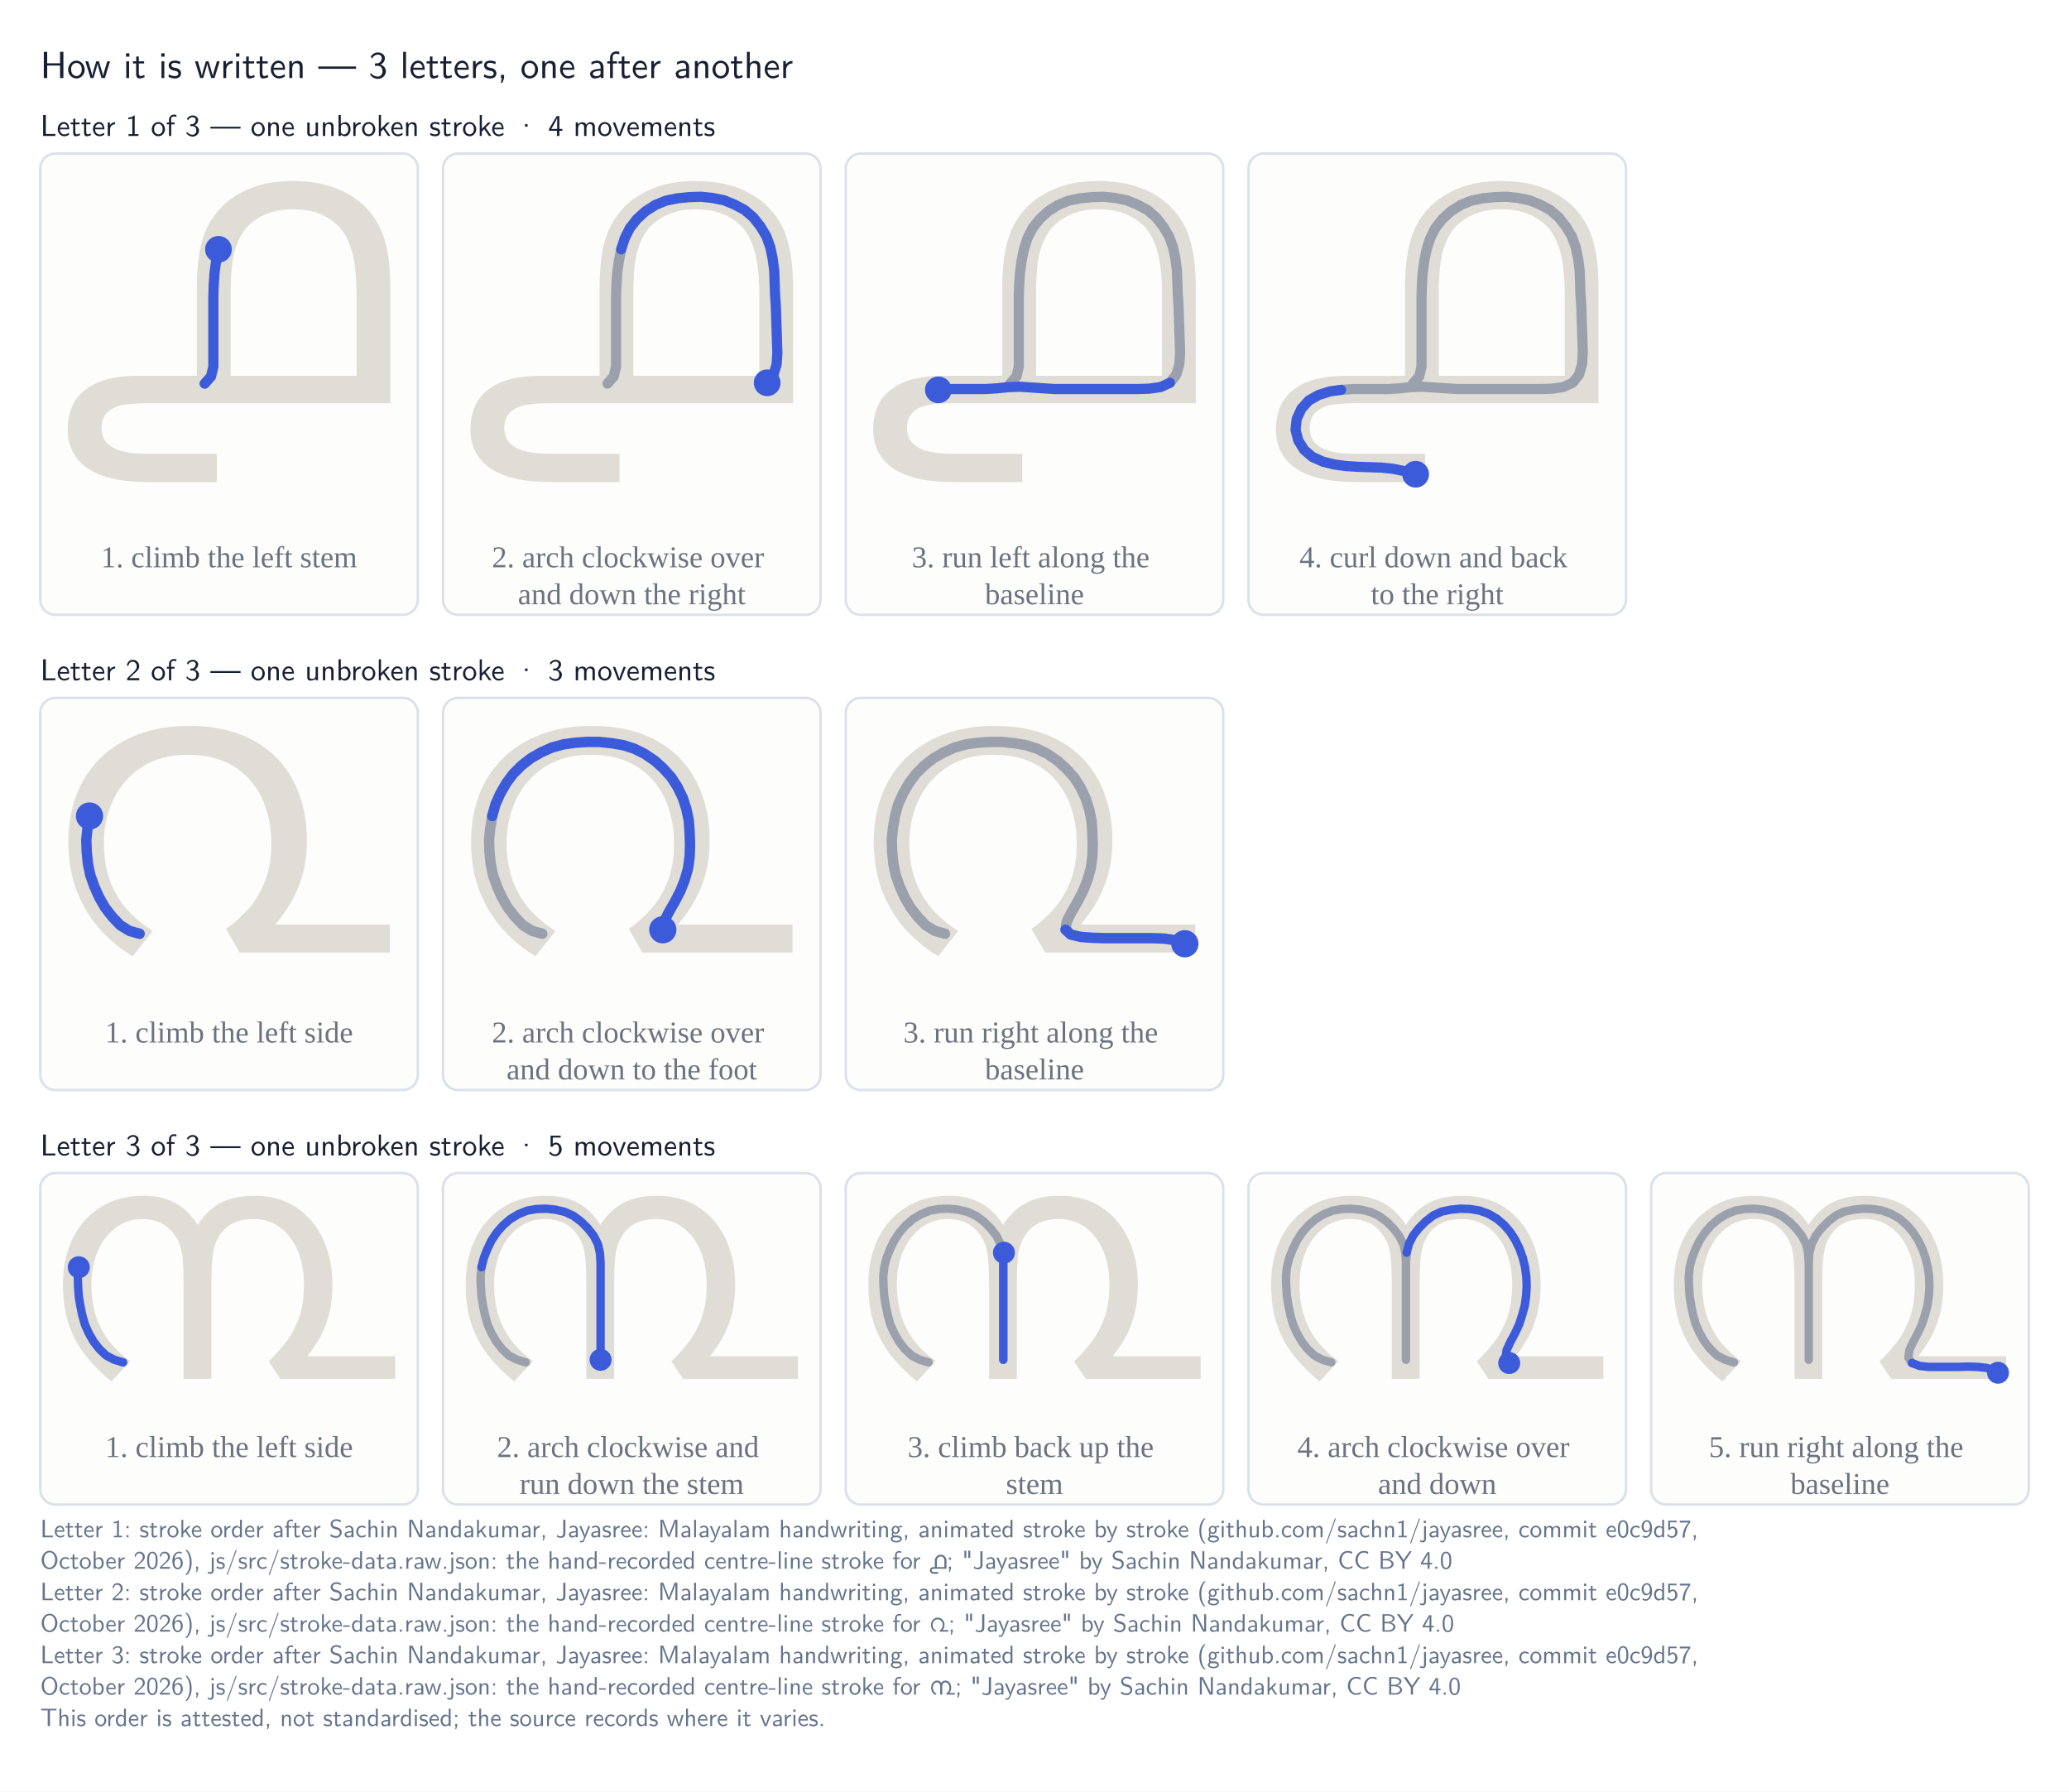
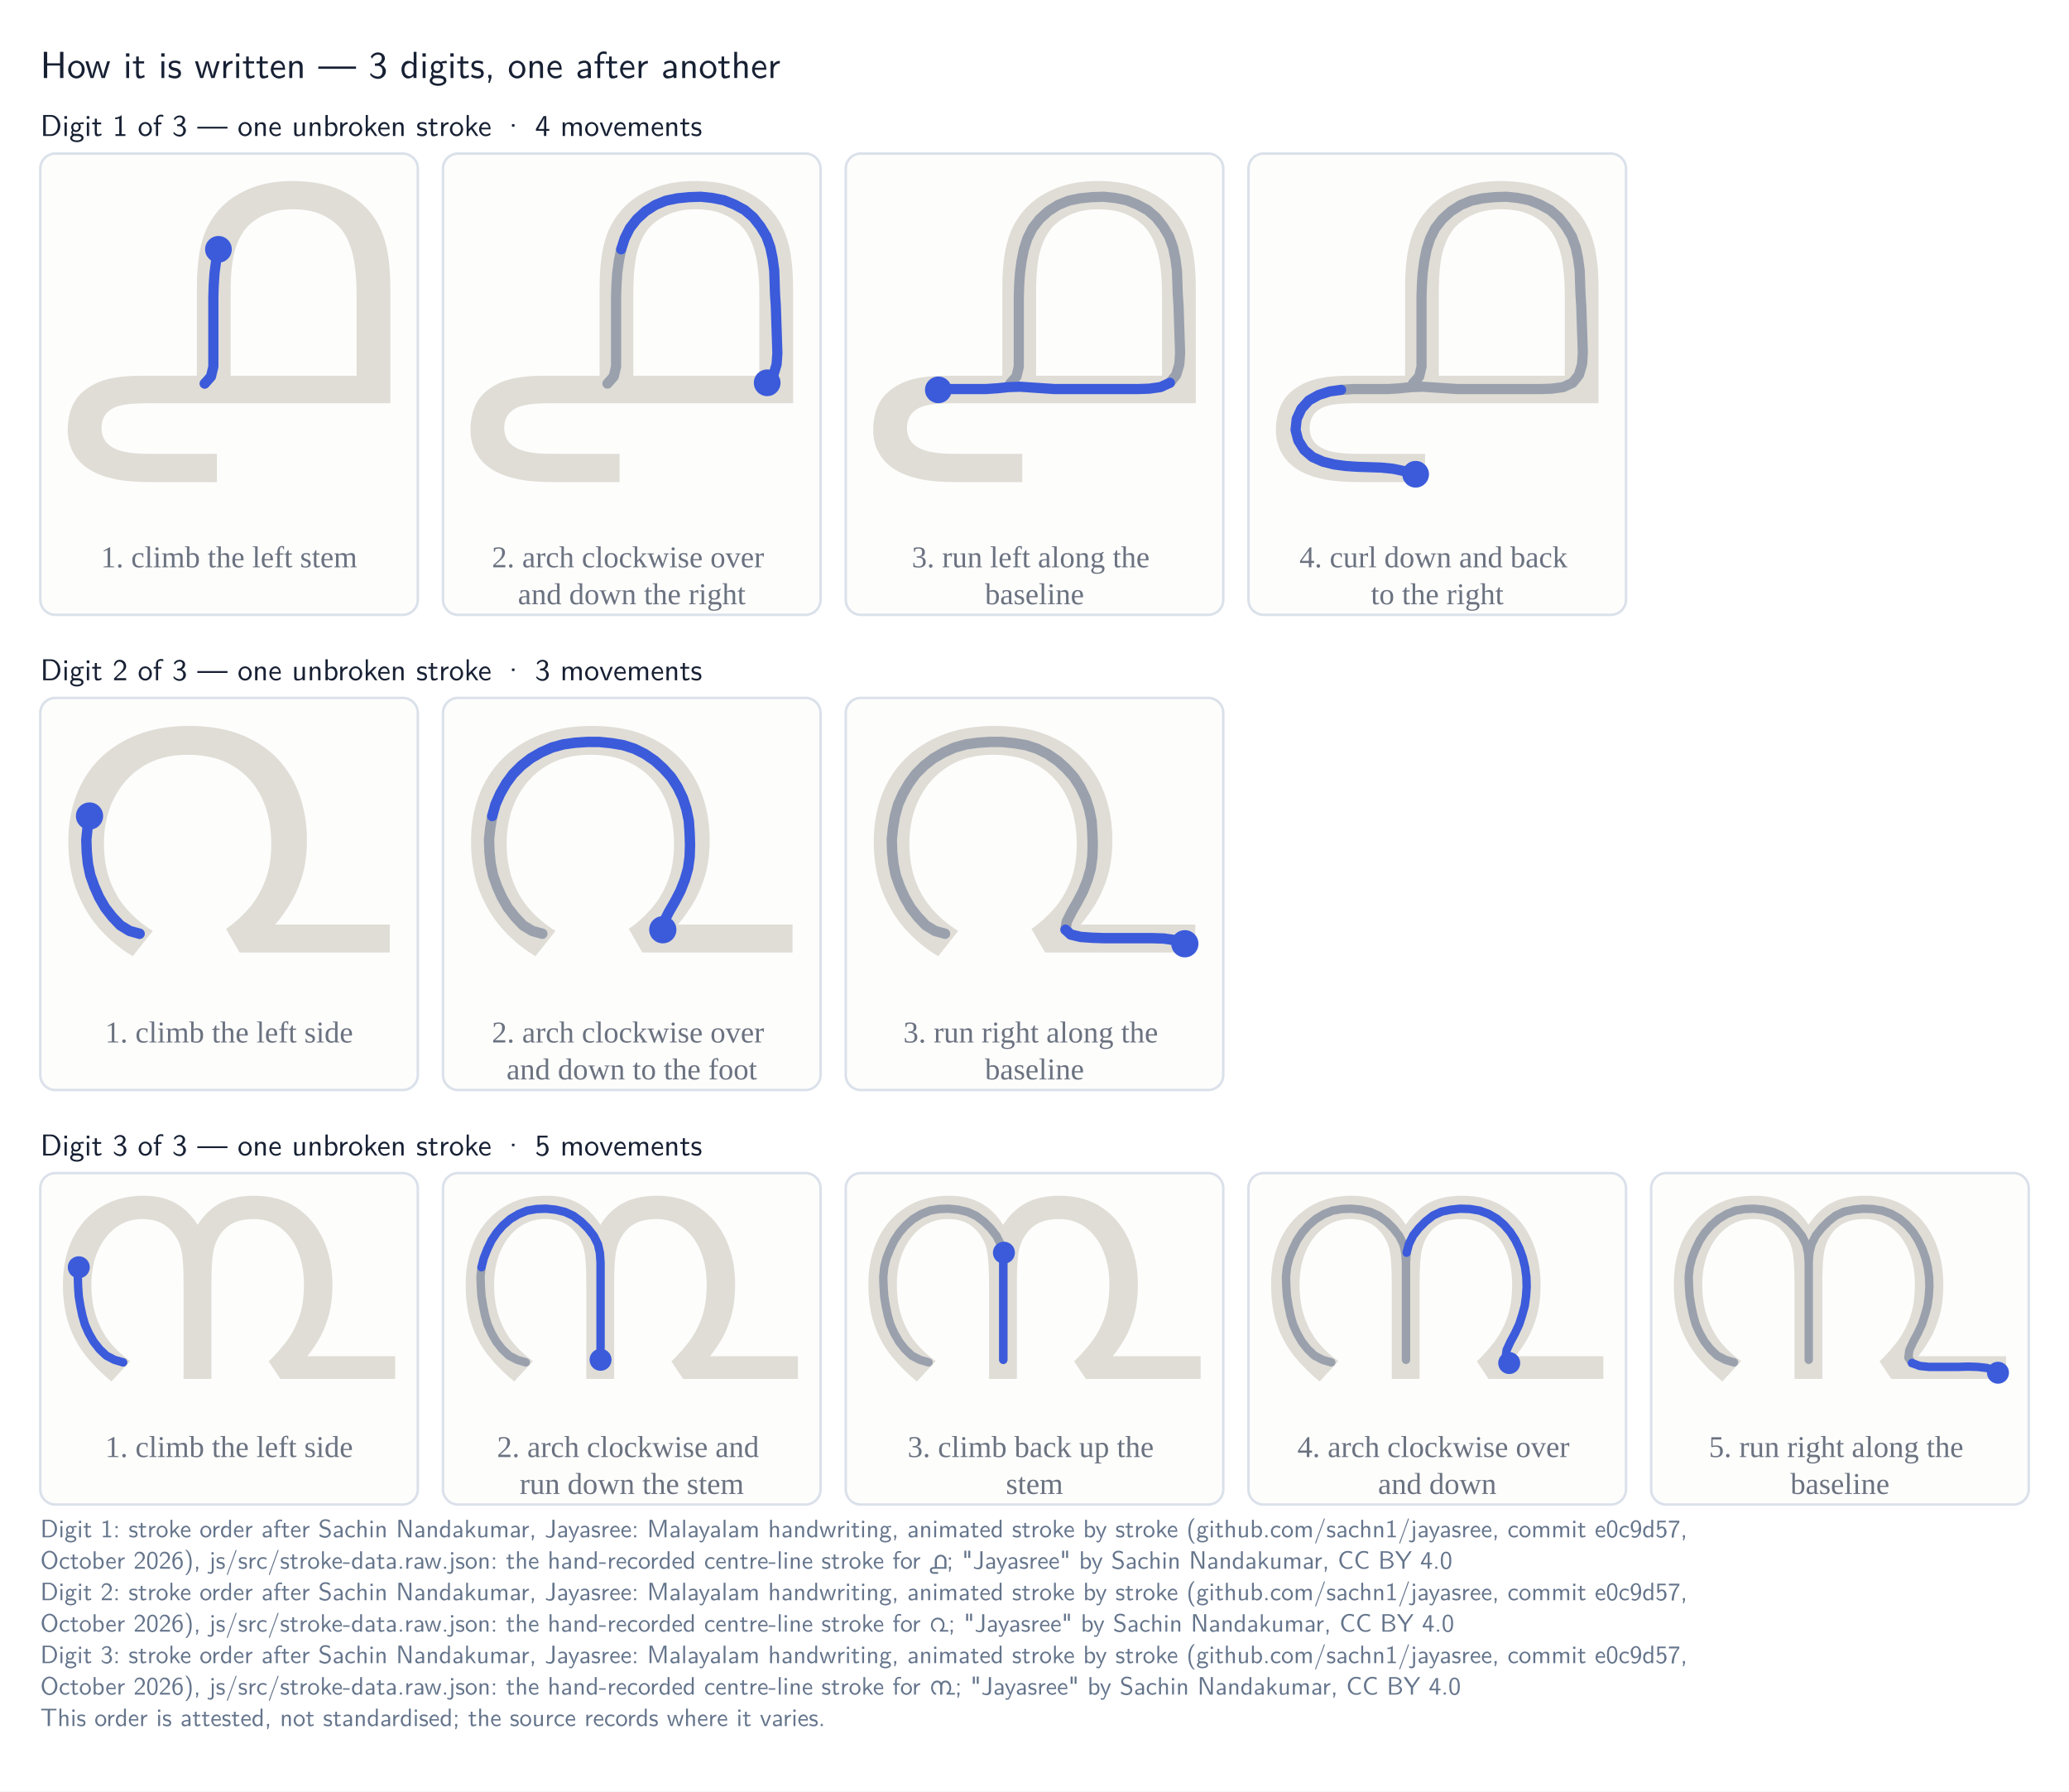
- <svg xmlns="http://www.w3.org/2000/svg" width="822" height="711.66" viewBox="0 0 822 711.66" role="img" aria-label="How to write ൧ ൨ ൩: 3 letters, ൧, ൨, ൩, one after another">
+ <svg xmlns="http://www.w3.org/2000/svg" width="822" height="711.66" viewBox="0 0 822 711.66" role="img" aria-label="How to write ൧ ൨ ൩: 3 digits, ൧, ൨, ൩, one after another">
  <rect x="0" y="0" width="822" height="711.66" fill="#ffffff" />
-   <text x="16" y="31" font-family="Latin Modern Sans, sans-serif" font-size="15" fill="#172033">How it is written — 3 letters, one after another</text>
-   <text x="16" y="54" font-family="Latin Modern Sans, sans-serif" font-size="12" fill="#172033">Letter 1 of 3 — one unbroken stroke · 4 movements</text>
+   <text x="16" y="31" font-family="Latin Modern Sans, sans-serif" font-size="15" fill="#172033">How it is written — 3 digits, one after another</text>
+   <text x="16" y="54" font-family="Latin Modern Sans, sans-serif" font-size="12" fill="#172033">Digit 1 of 3 — one unbroken stroke · 4 movements</text>
  <rect x="16" y="61" width="150" height="183.23" rx="6" fill="#fdfdfc" stroke="#dbe1ea" stroke-width="1" />
  <svg x="16" y="61" width="150" height="183.23" viewBox="-59 -636 962 1175.1" preserveAspectRatio="xMidYMid meet" overflow="hidden">
    <g transform="scale(1,-1)">
      <path class="ductus__glyph" d="M391 -201L223 -201Q166 -201 129.5 -193Q93 -185 68 -170Q40 -153 25.5 -127Q11 -101 11 -68Q11 -33 23.5 -5.5Q36 22 64 40Q79 50 97 56.5Q115 63 140 66.5Q165 70 200 70L441 70L453 0L223 0Q181 0 160.5 -3Q140 -6 128 -12Q112 -20 104.5 -33Q97 -46 97 -62Q97 -94 121 -110Q134 -119 156.5 -124Q179 -129 221 -129L391 -129L391 -201ZM583 566Q645 566 691 549Q737 532 768 501Q802 468 817.5 419Q833 370 833 292L833 0L340 0L340 292Q340 347 347 385.5Q354 424 368.5 452Q383 480 405 502Q436 532 480.5 549Q525 566 583 566ZM584 494Q547 494 518.5 482.5Q490 471 470 451Q449 429 437.5 391.5Q426 354 426 279L426 70L747 70L747 271Q747 345 735 387Q723 429 701 451Q681 471 653 482.5Q625 494 584 494Z" fill="#e0ddd6" fill-rule="nonzero" />
      <path class="ductus__done" d="M360 50 L360 50" fill="none" stroke="#9aa1ad" stroke-width="26" stroke-linecap="round" stroke-linejoin="round" />
      <path class="ductus__pen" d="M360 50 L376 68 L382 93 L382 122 L382 152 L382 182 L382 212 L382 242 L382 272 L383 302 L385 332 L389 362 L395 392" fill="none" stroke="#3b5bdb" stroke-width="26" stroke-linecap="round" stroke-linejoin="round" />
      <circle class="ductus__tip" cx="395" cy="392" r="34" fill="#3b5bdb" />
    </g>
    <text class="ductus__caption" x="422" y="418.1" text-anchor="middle" font-size="77.1" fill="#6b7280">
      <tspan x="422" y="418.1">1. climb the left stem</tspan>
    </text>
  </svg>
  <rect x="176" y="61" width="150" height="183.23" rx="6" fill="#fdfdfc" stroke="#dbe1ea" stroke-width="1" />
  <svg x="176" y="61" width="150" height="183.23" viewBox="-59 -636 962 1175.1" preserveAspectRatio="xMidYMid meet" overflow="hidden">
    <g transform="scale(1,-1)">
      <path class="ductus__glyph" d="M391 -201L223 -201Q166 -201 129.5 -193Q93 -185 68 -170Q40 -153 25.5 -127Q11 -101 11 -68Q11 -33 23.5 -5.5Q36 22 64 40Q79 50 97 56.5Q115 63 140 66.5Q165 70 200 70L441 70L453 0L223 0Q181 0 160.5 -3Q140 -6 128 -12Q112 -20 104.5 -33Q97 -46 97 -62Q97 -94 121 -110Q134 -119 156.5 -124Q179 -129 221 -129L391 -129L391 -201ZM583 566Q645 566 691 549Q737 532 768 501Q802 468 817.5 419Q833 370 833 292L833 0L340 0L340 292Q340 347 347 385.5Q354 424 368.5 452Q383 480 405 502Q436 532 480.5 549Q525 566 583 566ZM584 494Q547 494 518.5 482.5Q490 471 470 451Q449 429 437.5 391.5Q426 354 426 279L426 70L747 70L747 271Q747 345 735 387Q723 429 701 451Q681 471 653 482.5Q625 494 584 494Z" fill="#e0ddd6" fill-rule="nonzero" />
      <path class="ductus__done" d="M360 50 L376 68 L382 93 L382 122 L382 152 L382 182 L382 212 L382 242 L382 272 L383 302 L385 332 L389 362 L395 392 L395 392" fill="none" stroke="#9aa1ad" stroke-width="26" stroke-linecap="round" stroke-linejoin="round" />
      <path class="ductus__pen" d="M395 392 L404 420 L417 446 L435 469 L457 489 L482 505 L509 516 L538 522 L568 525 L598 526 L627 523 L657 517 L684 506 L710 492 L732 473 L750 450 L765 425 L775 397 L781 368 L785 338 L786 308 L787 278 L789 248 L790 218 L791 188 L792 158 L793 128 L791 99 L783 72 L767 52" fill="none" stroke="#3b5bdb" stroke-width="26" stroke-linecap="round" stroke-linejoin="round" />
      <circle class="ductus__tip" cx="767" cy="52" r="34" fill="#3b5bdb" />
    </g>
    <text class="ductus__caption" x="422" y="418.1" text-anchor="middle" font-size="77.1" fill="#6b7280">
      <tspan x="422" y="418.1">2. arch clockwise over</tspan>
      <tspan x="422" y="512.2">and down the right</tspan>
    </text>
  </svg>
  <rect x="336" y="61" width="150" height="183.23" rx="6" fill="#fdfdfc" stroke="#dbe1ea" stroke-width="1" />
  <svg x="336" y="61" width="150" height="183.23" viewBox="-59 -636 962 1175.1" preserveAspectRatio="xMidYMid meet" overflow="hidden">
    <g transform="scale(1,-1)">
      <path class="ductus__glyph" d="M391 -201L223 -201Q166 -201 129.5 -193Q93 -185 68 -170Q40 -153 25.5 -127Q11 -101 11 -68Q11 -33 23.5 -5.5Q36 22 64 40Q79 50 97 56.5Q115 63 140 66.5Q165 70 200 70L441 70L453 0L223 0Q181 0 160.5 -3Q140 -6 128 -12Q112 -20 104.5 -33Q97 -46 97 -62Q97 -94 121 -110Q134 -119 156.5 -124Q179 -129 221 -129L391 -129L391 -201ZM583 566Q645 566 691 549Q737 532 768 501Q802 468 817.5 419Q833 370 833 292L833 0L340 0L340 292Q340 347 347 385.5Q354 424 368.5 452Q383 480 405 502Q436 532 480.5 549Q525 566 583 566ZM584 494Q547 494 518.5 482.5Q490 471 470 451Q449 429 437.5 391.5Q426 354 426 279L426 70L747 70L747 271Q747 345 735 387Q723 429 701 451Q681 471 653 482.5Q625 494 584 494Z" fill="#e0ddd6" fill-rule="nonzero" />
      <path class="ductus__done" d="M360 50 L376 68 L382 93 L382 122 L382 152 L382 182 L382 212 L382 242 L382 272 L383 302 L385 332 L389 362 L395 392 L404 420 L417 446 L435 469 L457 489 L482 505 L509 516 L538 522 L568 525 L598 526 L627 523 L657 517 L684 506 L710 492 L732 473 L750 450 L765 425 L775 397 L781 368 L785 338 L786 308 L787 278 L789 248 L790 218 L791 188 L792 158 L793 128 L791 99 L783 72 L767 52 L767 52" fill="none" stroke="#9aa1ad" stroke-width="26" stroke-linecap="round" stroke-linejoin="round" />
      <path class="ductus__pen" d="M767 52 L743 41 L714 37 L684 36 L654 36 L624 36 L594 36 L564 36 L534 36 L504 36 L474 36 L444 38 L414 40 L385 42 L356 41 L327 38 L297 36 L267 36 L237 36 L207 36 L177 34" fill="none" stroke="#3b5bdb" stroke-width="26" stroke-linecap="round" stroke-linejoin="round" />
      <circle class="ductus__tip" cx="177" cy="34" r="34" fill="#3b5bdb" />
    </g>
    <text class="ductus__caption" x="422" y="418.1" text-anchor="middle" font-size="77.1" fill="#6b7280">
      <tspan x="422" y="418.1">3. run left along the</tspan>
      <tspan x="422" y="512.2">baseline</tspan>
    </text>
  </svg>
  <rect x="496" y="61" width="150" height="183.23" rx="6" fill="#fdfdfc" stroke="#dbe1ea" stroke-width="1" />
  <svg x="496" y="61" width="150" height="183.23" viewBox="-59 -636 962 1175.1" preserveAspectRatio="xMidYMid meet" overflow="hidden">
    <g transform="scale(1,-1)">
      <path class="ductus__glyph" d="M391 -201L223 -201Q166 -201 129.5 -193Q93 -185 68 -170Q40 -153 25.5 -127Q11 -101 11 -68Q11 -33 23.5 -5.5Q36 22 64 40Q79 50 97 56.5Q115 63 140 66.5Q165 70 200 70L441 70L453 0L223 0Q181 0 160.5 -3Q140 -6 128 -12Q112 -20 104.5 -33Q97 -46 97 -62Q97 -94 121 -110Q134 -119 156.5 -124Q179 -129 221 -129L391 -129L391 -201ZM583 566Q645 566 691 549Q737 532 768 501Q802 468 817.5 419Q833 370 833 292L833 0L340 0L340 292Q340 347 347 385.5Q354 424 368.5 452Q383 480 405 502Q436 532 480.5 549Q525 566 583 566ZM584 494Q547 494 518.5 482.5Q490 471 470 451Q449 429 437.5 391.5Q426 354 426 279L426 70L747 70L747 271Q747 345 735 387Q723 429 701 451Q681 471 653 482.5Q625 494 584 494Z" fill="#e0ddd6" fill-rule="nonzero" />
      <path class="ductus__done" d="M360 50 L376 68 L382 93 L382 122 L382 152 L382 182 L382 212 L382 242 L382 272 L383 302 L385 332 L389 362 L395 392 L404 420 L417 446 L435 469 L457 489 L482 505 L509 516 L538 522 L568 525 L598 526 L627 523 L657 517 L684 506 L710 492 L732 473 L750 450 L765 425 L775 397 L781 368 L785 338 L786 308 L787 278 L789 248 L790 218 L791 188 L792 158 L793 128 L791 99 L783 72 L767 52 L743 41 L714 37 L684 36 L654 36 L624 36 L594 36 L564 36 L534 36 L504 36 L474 36 L444 38 L414 40 L385 42 L356 41 L327 38 L297 36 L267 36 L237 36 L207 36 L177 34 L177 34" fill="none" stroke="#9aa1ad" stroke-width="26" stroke-linecap="round" stroke-linejoin="round" />
      <path class="ductus__pen" d="M177 34 L148 30 L120 21 L95 7 L76 -14 L64 -40 L61 -68 L68 -95 L83 -119 L104 -137 L131 -149 L159 -156 L189 -160 L219 -162 L249 -163 L279 -164 L309 -167 L338 -173 L367 -181" fill="none" stroke="#3b5bdb" stroke-width="26" stroke-linecap="round" stroke-linejoin="round" />
      <circle class="ductus__tip" cx="367" cy="-181" r="34" fill="#3b5bdb" />
    </g>
    <text class="ductus__caption" x="422" y="418.1" text-anchor="middle" font-size="77.1" fill="#6b7280">
      <tspan x="422" y="418.1">4. curl down and back</tspan>
      <tspan x="422" y="512.2">to the right</tspan>
    </text>
  </svg>
-   <text x="16" y="270.23" font-family="Latin Modern Sans, sans-serif" font-size="12" fill="#172033">Letter 2 of 3 — one unbroken stroke · 3 movements</text>
+   <text x="16" y="270.23" font-family="Latin Modern Sans, sans-serif" font-size="12" fill="#172033">Digit 2 of 3 — one unbroken stroke · 3 movements</text>
  <rect x="16" y="277.23" width="150" height="155.77" rx="6" fill="#fdfdfc" stroke="#dbe1ea" stroke-width="1" />
  <svg x="16" y="277.23" width="150" height="155.77" viewBox="-31 -636 943 979.3" preserveAspectRatio="xMidYMid meet" overflow="hidden">
    <g transform="scale(1,-1)">
      <path class="ductus__glyph" d="M341 566Q415 566 470.5 544Q526 522 562.5 483Q599 444 617 392Q635 340 635 281Q635 228 622 187Q609 146 588 113.5Q567 81 541 53L517 70L842 70L842 0L467 0L433 59Q462 79 488 108Q514 137 530 177.5Q546 218 546 271Q546 337 522 387Q498 437 451.5 465.5Q405 494 337 494Q271 494 224.5 464.5Q178 435 153 385Q128 335 128 273Q128 221 143 180Q158 139 185.5 108Q213 77 250 54L200 -9Q157 16 120.5 55.5Q84 95 61.5 150.5Q39 206 39 277Q39 339 58.5 391.5Q78 444 116.5 483Q155 522 211.5 544Q268 566 341 566Z" fill="#e0ddd6" fill-rule="nonzero" />
      <path class="ductus__done" d="M217 47 L217 47" fill="none" stroke="#9aa1ad" stroke-width="26" stroke-linecap="round" stroke-linejoin="round" />
      <path class="ductus__pen" d="M217 47 L192 54 L169 68 L149 89 L131 112 L116 138 L104 165 L94 193 L88 222 L85 252 L84 282 L87 311 L92 341" fill="none" stroke="#3b5bdb" stroke-width="26" stroke-linecap="round" stroke-linejoin="round" />
      <circle class="ductus__tip" cx="92" cy="341" r="34" fill="#3b5bdb" />
    </g>
    <text class="ductus__caption" x="440.5" y="224.6" text-anchor="middle" font-size="75.6" fill="#6b7280">
      <tspan x="440.5" y="224.6">1. climb the left side</tspan>
    </text>
  </svg>
  <rect x="176" y="277.23" width="150" height="155.77" rx="6" fill="#fdfdfc" stroke="#dbe1ea" stroke-width="1" />
  <svg x="176" y="277.23" width="150" height="155.77" viewBox="-31 -636 943 979.3" preserveAspectRatio="xMidYMid meet" overflow="hidden">
    <g transform="scale(1,-1)">
      <path class="ductus__glyph" d="M341 566Q415 566 470.5 544Q526 522 562.5 483Q599 444 617 392Q635 340 635 281Q635 228 622 187Q609 146 588 113.5Q567 81 541 53L517 70L842 70L842 0L467 0L433 59Q462 79 488 108Q514 137 530 177.5Q546 218 546 271Q546 337 522 387Q498 437 451.5 465.5Q405 494 337 494Q271 494 224.5 464.5Q178 435 153 385Q128 335 128 273Q128 221 143 180Q158 139 185.5 108Q213 77 250 54L200 -9Q157 16 120.5 55.5Q84 95 61.5 150.5Q39 206 39 277Q39 339 58.5 391.5Q78 444 116.5 483Q155 522 211.5 544Q268 566 341 566Z" fill="#e0ddd6" fill-rule="nonzero" />
      <path class="ductus__done" d="M217 47 L192 54 L169 68 L149 89 L131 112 L116 138 L104 165 L94 193 L88 222 L85 252 L84 282 L87 311 L92 341 L92 341" fill="none" stroke="#9aa1ad" stroke-width="26" stroke-linecap="round" stroke-linejoin="round" />
      <path class="ductus__pen" d="M92 341 L100 370 L112 397 L127 423 L144 446 L165 467 L188 485 L214 500 L241 512 L270 520 L299 524 L329 526 L359 526 L389 523 L419 518 L447 509 L473 496 L498 479 L519 460 L539 438 L555 413 L568 386 L577 358 L583 329 L585 299 L586 269 L585 239 L581 210 L573 182 L562 154 L548 127 L533 101 L521 77 L518 57" fill="none" stroke="#3b5bdb" stroke-width="26" stroke-linecap="round" stroke-linejoin="round" />
      <circle class="ductus__tip" cx="518" cy="57" r="34" fill="#3b5bdb" />
    </g>
    <text class="ductus__caption" x="440.5" y="224.6" text-anchor="middle" font-size="75.6" fill="#6b7280">
      <tspan x="440.5" y="224.6">2. arch clockwise over</tspan>
      <tspan x="440.5" y="316.8">and down to the foot</tspan>
    </text>
  </svg>
  <rect x="336" y="277.23" width="150" height="155.77" rx="6" fill="#fdfdfc" stroke="#dbe1ea" stroke-width="1" />
  <svg x="336" y="277.23" width="150" height="155.77" viewBox="-31 -636 943 979.3" preserveAspectRatio="xMidYMid meet" overflow="hidden">
    <g transform="scale(1,-1)">
      <path class="ductus__glyph" d="M341 566Q415 566 470.5 544Q526 522 562.5 483Q599 444 617 392Q635 340 635 281Q635 228 622 187Q609 146 588 113.5Q567 81 541 53L517 70L842 70L842 0L467 0L433 59Q462 79 488 108Q514 137 530 177.5Q546 218 546 271Q546 337 522 387Q498 437 451.5 465.5Q405 494 337 494Q271 494 224.5 464.5Q178 435 153 385Q128 335 128 273Q128 221 143 180Q158 139 185.5 108Q213 77 250 54L200 -9Q157 16 120.5 55.5Q84 95 61.5 150.5Q39 206 39 277Q39 339 58.5 391.5Q78 444 116.5 483Q155 522 211.5 544Q268 566 341 566Z" fill="#e0ddd6" fill-rule="nonzero" />
      <path class="ductus__done" d="M217 47 L192 54 L169 68 L149 89 L131 112 L116 138 L104 165 L94 193 L88 222 L85 252 L84 282 L87 311 L92 341 L100 370 L112 397 L127 423 L144 446 L165 467 L188 485 L214 500 L241 512 L270 520 L299 524 L329 526 L359 526 L389 523 L419 518 L447 509 L473 496 L498 479 L519 460 L539 438 L555 413 L568 386 L577 358 L583 329 L585 299 L586 269 L585 239 L581 210 L573 182 L562 154 L548 127 L533 101 L521 77 L518 57 L518 57" fill="none" stroke="#9aa1ad" stroke-width="26" stroke-linecap="round" stroke-linejoin="round" />
      <path class="ductus__pen" d="M518 57 L531 45 L556 39 L584 37 L614 36 L644 36 L674 36 L704 36 L734 36 L764 35 L791 31 L816 22" fill="none" stroke="#3b5bdb" stroke-width="26" stroke-linecap="round" stroke-linejoin="round" />
      <circle class="ductus__tip" cx="816" cy="22" r="34" fill="#3b5bdb" />
    </g>
    <text class="ductus__caption" x="440.5" y="224.6" text-anchor="middle" font-size="75.6" fill="#6b7280">
      <tspan x="440.5" y="224.6">3. run right along the</tspan>
      <tspan x="440.5" y="316.8">baseline</tspan>
    </text>
  </svg>
-   <text x="16" y="459" font-family="Latin Modern Sans, sans-serif" font-size="12" fill="#172033">Letter 3 of 3 — one unbroken stroke · 5 movements</text>
+   <text x="16" y="459" font-family="Latin Modern Sans, sans-serif" font-size="12" fill="#172033">Digit 3 of 3 — one unbroken stroke · 5 movements</text>
  <rect x="16" y="466" width="150" height="131.66" rx="6" fill="#fdfdfc" stroke="#dbe1ea" stroke-width="1" />
  <svg x="16" y="466" width="150" height="131.66" viewBox="-31 -636 1167 1024.3" preserveAspectRatio="xMidYMid meet" overflow="hidden">
    <g transform="scale(1,-1)">
      <path class="ductus__glyph" d="M288 566Q334 566 367 552.5Q400 539 423 516.5Q446 494 462 465L449 466Q480 518 523 542Q566 566 630 566Q707 566 761 529.5Q815 493 843.5 431Q872 369 872 292Q872 236 860 194Q848 152 829 120Q810 88 787 61L734 0L711 0L675 54Q703 81 727.5 112.5Q752 144 768 187Q784 230 784 292Q784 350 765 395.5Q746 441 711 467.5Q676 494 629 494Q588 494 561.5 479.5Q535 465 519 436Q506 414 502 382Q498 350 498 291L498 0L412 0L412 291Q412 348 408 381Q404 414 390 436Q373 465 347 479.5Q321 494 284 494Q238 494 202.5 467.5Q167 441 147 395.5Q127 350 127 292Q127 232 143.5 187Q160 142 187 110Q214 78 247 55L189 -8Q146 27 112 68.5Q78 110 58.5 164.5Q39 219 39 292Q39 373 69.5 434.5Q100 496 156 531Q212 566 288 566ZM776 70L1066 70L1066 0L718 0L776 70Z" fill="#e0ddd6" fill-rule="nonzero" />
      <path class="ductus__done" d="M225 51 L225 51" fill="none" stroke="#9aa1ad" stroke-width="26" stroke-linecap="round" stroke-linejoin="round" />
      <path class="ductus__pen" d="M225 51 L198 59 L173 72 L152 92 L134 115 L119 141 L107 168 L99 196 L93 225 L88 255 L86 285 L85 315 L88 345" fill="none" stroke="#3b5bdb" stroke-width="26" stroke-linecap="round" stroke-linejoin="round" />
      <circle class="ductus__tip" cx="88" cy="345" r="34" fill="#3b5bdb" />
    </g>
    <text class="ductus__caption" x="552.5" y="241.5" text-anchor="middle" font-size="93.5" fill="#6b7280">
      <tspan x="552.5" y="241.5">1. climb the left side</tspan>
    </text>
  </svg>
  <rect x="176" y="466" width="150" height="131.66" rx="6" fill="#fdfdfc" stroke="#dbe1ea" stroke-width="1" />
  <svg x="176" y="466" width="150" height="131.66" viewBox="-31 -636 1167 1024.3" preserveAspectRatio="xMidYMid meet" overflow="hidden">
    <g transform="scale(1,-1)">
      <path class="ductus__glyph" d="M288 566Q334 566 367 552.5Q400 539 423 516.5Q446 494 462 465L449 466Q480 518 523 542Q566 566 630 566Q707 566 761 529.5Q815 493 843.5 431Q872 369 872 292Q872 236 860 194Q848 152 829 120Q810 88 787 61L734 0L711 0L675 54Q703 81 727.5 112.5Q752 144 768 187Q784 230 784 292Q784 350 765 395.5Q746 441 711 467.5Q676 494 629 494Q588 494 561.5 479.5Q535 465 519 436Q506 414 502 382Q498 350 498 291L498 0L412 0L412 291Q412 348 408 381Q404 414 390 436Q373 465 347 479.5Q321 494 284 494Q238 494 202.5 467.5Q167 441 147 395.5Q127 350 127 292Q127 232 143.5 187Q160 142 187 110Q214 78 247 55L189 -8Q146 27 112 68.5Q78 110 58.5 164.5Q39 219 39 292Q39 373 69.5 434.5Q100 496 156 531Q212 566 288 566ZM776 70L1066 70L1066 0L718 0L776 70Z" fill="#e0ddd6" fill-rule="nonzero" />
      <path class="ductus__done" d="M225 51 L198 59 L173 72 L152 92 L134 115 L119 141 L107 168 L99 196 L93 225 L88 255 L86 285 L85 315 L88 345" fill="none" stroke="#9aa1ad" stroke-width="26" stroke-linecap="round" stroke-linejoin="round" />
      <path class="ductus__pen" d="M88 345 L88 345 L95 373 L106 401 L119 428 L135 452 L154 474 L177 494 L202 509 L229 520 L258 525 L287 526 L317 523 L346 516 L372 504 L396 486 L417 465 L435 442 L448 416 L454 389 L456 359 L456 329 L456 299 L456 269 L456 239 L456 209 L456 179 L456 149 L456 119 L456 89 L456 59" fill="none" stroke="#3b5bdb" stroke-width="26" stroke-linecap="round" stroke-linejoin="round" />
      <circle class="ductus__tip" cx="456" cy="59" r="34" fill="#3b5bdb" />
    </g>
    <text class="ductus__caption" x="552.5" y="241.5" text-anchor="middle" font-size="93.5" fill="#6b7280">
      <tspan x="552.5" y="241.5">2. arch clockwise and</tspan>
      <tspan x="552.5" y="355.6">run down the stem</tspan>
    </text>
  </svg>
  <rect x="336" y="466" width="150" height="131.66" rx="6" fill="#fdfdfc" stroke="#dbe1ea" stroke-width="1" />
  <svg x="336" y="466" width="150" height="131.66" viewBox="-31 -636 1167 1024.3" preserveAspectRatio="xMidYMid meet" overflow="hidden">
    <g transform="scale(1,-1)">
      <path class="ductus__glyph" d="M288 566Q334 566 367 552.5Q400 539 423 516.5Q446 494 462 465L449 466Q480 518 523 542Q566 566 630 566Q707 566 761 529.5Q815 493 843.5 431Q872 369 872 292Q872 236 860 194Q848 152 829 120Q810 88 787 61L734 0L711 0L675 54Q703 81 727.5 112.5Q752 144 768 187Q784 230 784 292Q784 350 765 395.5Q746 441 711 467.5Q676 494 629 494Q588 494 561.5 479.5Q535 465 519 436Q506 414 502 382Q498 350 498 291L498 0L412 0L412 291Q412 348 408 381Q404 414 390 436Q373 465 347 479.5Q321 494 284 494Q238 494 202.5 467.5Q167 441 147 395.5Q127 350 127 292Q127 232 143.5 187Q160 142 187 110Q214 78 247 55L189 -8Q146 27 112 68.5Q78 110 58.5 164.5Q39 219 39 292Q39 373 69.5 434.5Q100 496 156 531Q212 566 288 566ZM776 70L1066 70L1066 0L718 0L776 70Z" fill="#e0ddd6" fill-rule="nonzero" />
      <path class="ductus__done" d="M225 51 L198 59 L173 72 L152 92 L134 115 L119 141 L107 168 L99 196 L93 225 L88 255 L86 285 L85 315 L88 345 L95 373 L106 401 L119 428 L135 452 L154 474 L177 494 L202 509 L229 520 L258 525 L287 526 L317 523 L346 516 L372 504 L396 486 L417 465 L435 442 L448 416 L454 389 L456 359 L456 329 L456 299 L456 269 L456 239 L456 209 L456 179 L456 149 L456 119 L456 89 L456 59 L456 59" fill="none" stroke="#9aa1ad" stroke-width="26" stroke-linecap="round" stroke-linejoin="round" />
      <path class="ductus__pen" d="M456 59 L456 71 L456 92 L456 120 L456 150 L456 180 L456 210 L456 240 L456 270 L456 300 L456 330 L456 360 L458 390" fill="none" stroke="#3b5bdb" stroke-width="26" stroke-linecap="round" stroke-linejoin="round" />
      <circle class="ductus__tip" cx="458" cy="390" r="34" fill="#3b5bdb" />
    </g>
    <text class="ductus__caption" x="552.5" y="241.5" text-anchor="middle" font-size="93.5" fill="#6b7280">
      <tspan x="552.5" y="241.5">3. climb back up the</tspan>
      <tspan x="552.5" y="355.6">stem</tspan>
    </text>
  </svg>
  <rect x="496" y="466" width="150" height="131.66" rx="6" fill="#fdfdfc" stroke="#dbe1ea" stroke-width="1" />
  <svg x="496" y="466" width="150" height="131.66" viewBox="-31 -636 1167 1024.3" preserveAspectRatio="xMidYMid meet" overflow="hidden">
    <g transform="scale(1,-1)">
      <path class="ductus__glyph" d="M288 566Q334 566 367 552.5Q400 539 423 516.5Q446 494 462 465L449 466Q480 518 523 542Q566 566 630 566Q707 566 761 529.5Q815 493 843.5 431Q872 369 872 292Q872 236 860 194Q848 152 829 120Q810 88 787 61L734 0L711 0L675 54Q703 81 727.5 112.5Q752 144 768 187Q784 230 784 292Q784 350 765 395.5Q746 441 711 467.5Q676 494 629 494Q588 494 561.5 479.5Q535 465 519 436Q506 414 502 382Q498 350 498 291L498 0L412 0L412 291Q412 348 408 381Q404 414 390 436Q373 465 347 479.5Q321 494 284 494Q238 494 202.5 467.5Q167 441 147 395.5Q127 350 127 292Q127 232 143.5 187Q160 142 187 110Q214 78 247 55L189 -8Q146 27 112 68.5Q78 110 58.5 164.5Q39 219 39 292Q39 373 69.5 434.5Q100 496 156 531Q212 566 288 566ZM776 70L1066 70L1066 0L718 0L776 70Z" fill="#e0ddd6" fill-rule="nonzero" />
      <path class="ductus__done" d="M225 51 L198 59 L173 72 L152 92 L134 115 L119 141 L107 168 L99 196 L93 225 L88 255 L86 285 L85 315 L88 345 L95 373 L106 401 L119 428 L135 452 L154 474 L177 494 L202 509 L229 520 L258 525 L287 526 L317 523 L346 516 L372 504 L396 486 L417 465 L435 442 L448 416 L454 389 L456 359 L456 329 L456 299 L456 269 L456 239 L456 209 L456 179 L456 149 L456 119 L456 89 L456 59 L456 71 L456 92 L456 120 L456 150 L456 180 L456 210 L456 240 L456 270 L456 300 L456 330 L456 360 L458 390 L458 390" fill="none" stroke="#9aa1ad" stroke-width="26" stroke-linecap="round" stroke-linejoin="round" />
      <path class="ductus__pen" d="M458 390 L465 417 L478 443 L496 466 L517 487 L540 505 L566 517 L595 523 L624 526 L654 525 L684 520 L711 510 L737 495 L759 476 L778 454 L794 429 L807 402 L817 374 L824 345 L828 315 L829 285 L827 255 L823 226 L815 197 L806 169 L793 141 L779 115 L767 89 L764 66 L775 49" fill="none" stroke="#3b5bdb" stroke-width="26" stroke-linecap="round" stroke-linejoin="round" />
      <circle class="ductus__tip" cx="775" cy="49" r="34" fill="#3b5bdb" />
    </g>
    <text class="ductus__caption" x="552.5" y="241.5" text-anchor="middle" font-size="93.5" fill="#6b7280">
      <tspan x="552.5" y="241.5">4. arch clockwise over</tspan>
      <tspan x="552.5" y="355.6">and down</tspan>
    </text>
  </svg>
  <rect x="656" y="466" width="150" height="131.66" rx="6" fill="#fdfdfc" stroke="#dbe1ea" stroke-width="1" />
  <svg x="656" y="466" width="150" height="131.66" viewBox="-31 -636 1167 1024.3" preserveAspectRatio="xMidYMid meet" overflow="hidden">
    <g transform="scale(1,-1)">
      <path class="ductus__glyph" d="M288 566Q334 566 367 552.5Q400 539 423 516.5Q446 494 462 465L449 466Q480 518 523 542Q566 566 630 566Q707 566 761 529.5Q815 493 843.5 431Q872 369 872 292Q872 236 860 194Q848 152 829 120Q810 88 787 61L734 0L711 0L675 54Q703 81 727.5 112.5Q752 144 768 187Q784 230 784 292Q784 350 765 395.5Q746 441 711 467.5Q676 494 629 494Q588 494 561.5 479.5Q535 465 519 436Q506 414 502 382Q498 350 498 291L498 0L412 0L412 291Q412 348 408 381Q404 414 390 436Q373 465 347 479.5Q321 494 284 494Q238 494 202.5 467.5Q167 441 147 395.5Q127 350 127 292Q127 232 143.5 187Q160 142 187 110Q214 78 247 55L189 -8Q146 27 112 68.5Q78 110 58.5 164.5Q39 219 39 292Q39 373 69.5 434.5Q100 496 156 531Q212 566 288 566ZM776 70L1066 70L1066 0L718 0L776 70Z" fill="#e0ddd6" fill-rule="nonzero" />
      <path class="ductus__done" d="M225 51 L198 59 L173 72 L152 92 L134 115 L119 141 L107 168 L99 196 L93 225 L88 255 L86 285 L85 315 L88 345 L95 373 L106 401 L119 428 L135 452 L154 474 L177 494 L202 509 L229 520 L258 525 L287 526 L317 523 L346 516 L372 504 L396 486 L417 465 L435 442 L448 416 L454 389 L456 359 L456 329 L456 299 L456 269 L456 239 L456 209 L456 179 L456 149 L456 119 L456 89 L456 59 L456 71 L456 92 L456 120 L456 150 L456 180 L456 210 L456 240 L456 270 L456 300 L456 330 L456 360 L458 390 L465 417 L478 443 L496 466 L517 487 L540 505 L566 517 L595 523 L624 526 L654 525 L684 520 L711 510 L737 495 L759 476 L778 454 L794 429 L807 402 L817 374 L824 345 L828 315 L829 285 L827 255 L823 226 L815 197 L806 169 L793 141 L779 115 L767 89 L764 66 L775 49 L775 49" fill="none" stroke="#9aa1ad" stroke-width="26" stroke-linecap="round" stroke-linejoin="round" />
      <path class="ductus__pen" d="M775 49 L799 40 L828 37 L858 37 L888 37 L918 37 L948 38 L978 37 L1005 34 L1027 28 L1041 19" fill="none" stroke="#3b5bdb" stroke-width="26" stroke-linecap="round" stroke-linejoin="round" />
      <circle class="ductus__tip" cx="1041" cy="19" r="34" fill="#3b5bdb" />
    </g>
    <text class="ductus__caption" x="552.5" y="241.5" text-anchor="middle" font-size="93.5" fill="#6b7280">
      <tspan x="552.5" y="241.5">5. run right along the</tspan>
      <tspan x="552.5" y="355.6">baseline</tspan>
    </text>
  </svg>
-   <text x="16" y="610.66" font-family="Latin Modern Sans, sans-serif" font-size="10" fill="#64748b">Letter 1: stroke order after Sachin Nandakumar, Jayasree: Malayalam handwriting, animated stroke by stroke (github.com/sachn1/jayasree, commit e0c9d57,</text>
+   <text x="16" y="610.66" font-family="Latin Modern Sans, sans-serif" font-size="10" fill="#64748b">Digit 1: stroke order after Sachin Nandakumar, Jayasree: Malayalam handwriting, animated stroke by stroke (github.com/sachn1/jayasree, commit e0c9d57,</text>
  <text x="16" y="623.16" font-family="Latin Modern Sans, sans-serif" font-size="10" fill="#64748b">October 2026), js/src/stroke-data.raw.json: the hand-recorded centre-line stroke for ൧; "Jayasree" by Sachin Nandakumar, CC BY 4.0</text>
-   <text x="16" y="635.66" font-family="Latin Modern Sans, sans-serif" font-size="10" fill="#64748b">Letter 2: stroke order after Sachin Nandakumar, Jayasree: Malayalam handwriting, animated stroke by stroke (github.com/sachn1/jayasree, commit e0c9d57,</text>
+   <text x="16" y="635.66" font-family="Latin Modern Sans, sans-serif" font-size="10" fill="#64748b">Digit 2: stroke order after Sachin Nandakumar, Jayasree: Malayalam handwriting, animated stroke by stroke (github.com/sachn1/jayasree, commit e0c9d57,</text>
  <text x="16" y="648.16" font-family="Latin Modern Sans, sans-serif" font-size="10" fill="#64748b">October 2026), js/src/stroke-data.raw.json: the hand-recorded centre-line stroke for ൨; "Jayasree" by Sachin Nandakumar, CC BY 4.0</text>
-   <text x="16" y="660.66" font-family="Latin Modern Sans, sans-serif" font-size="10" fill="#64748b">Letter 3: stroke order after Sachin Nandakumar, Jayasree: Malayalam handwriting, animated stroke by stroke (github.com/sachn1/jayasree, commit e0c9d57,</text>
+   <text x="16" y="660.66" font-family="Latin Modern Sans, sans-serif" font-size="10" fill="#64748b">Digit 3: stroke order after Sachin Nandakumar, Jayasree: Malayalam handwriting, animated stroke by stroke (github.com/sachn1/jayasree, commit e0c9d57,</text>
  <text x="16" y="673.16" font-family="Latin Modern Sans, sans-serif" font-size="10" fill="#64748b">October 2026), js/src/stroke-data.raw.json: the hand-recorded centre-line stroke for ൩; "Jayasree" by Sachin Nandakumar, CC BY 4.0</text>
  <text x="16" y="685.66" font-family="Latin Modern Sans, sans-serif" font-size="10" fill="#64748b">This order is attested, not standardised; the source records where it varies.</text>
</svg>
